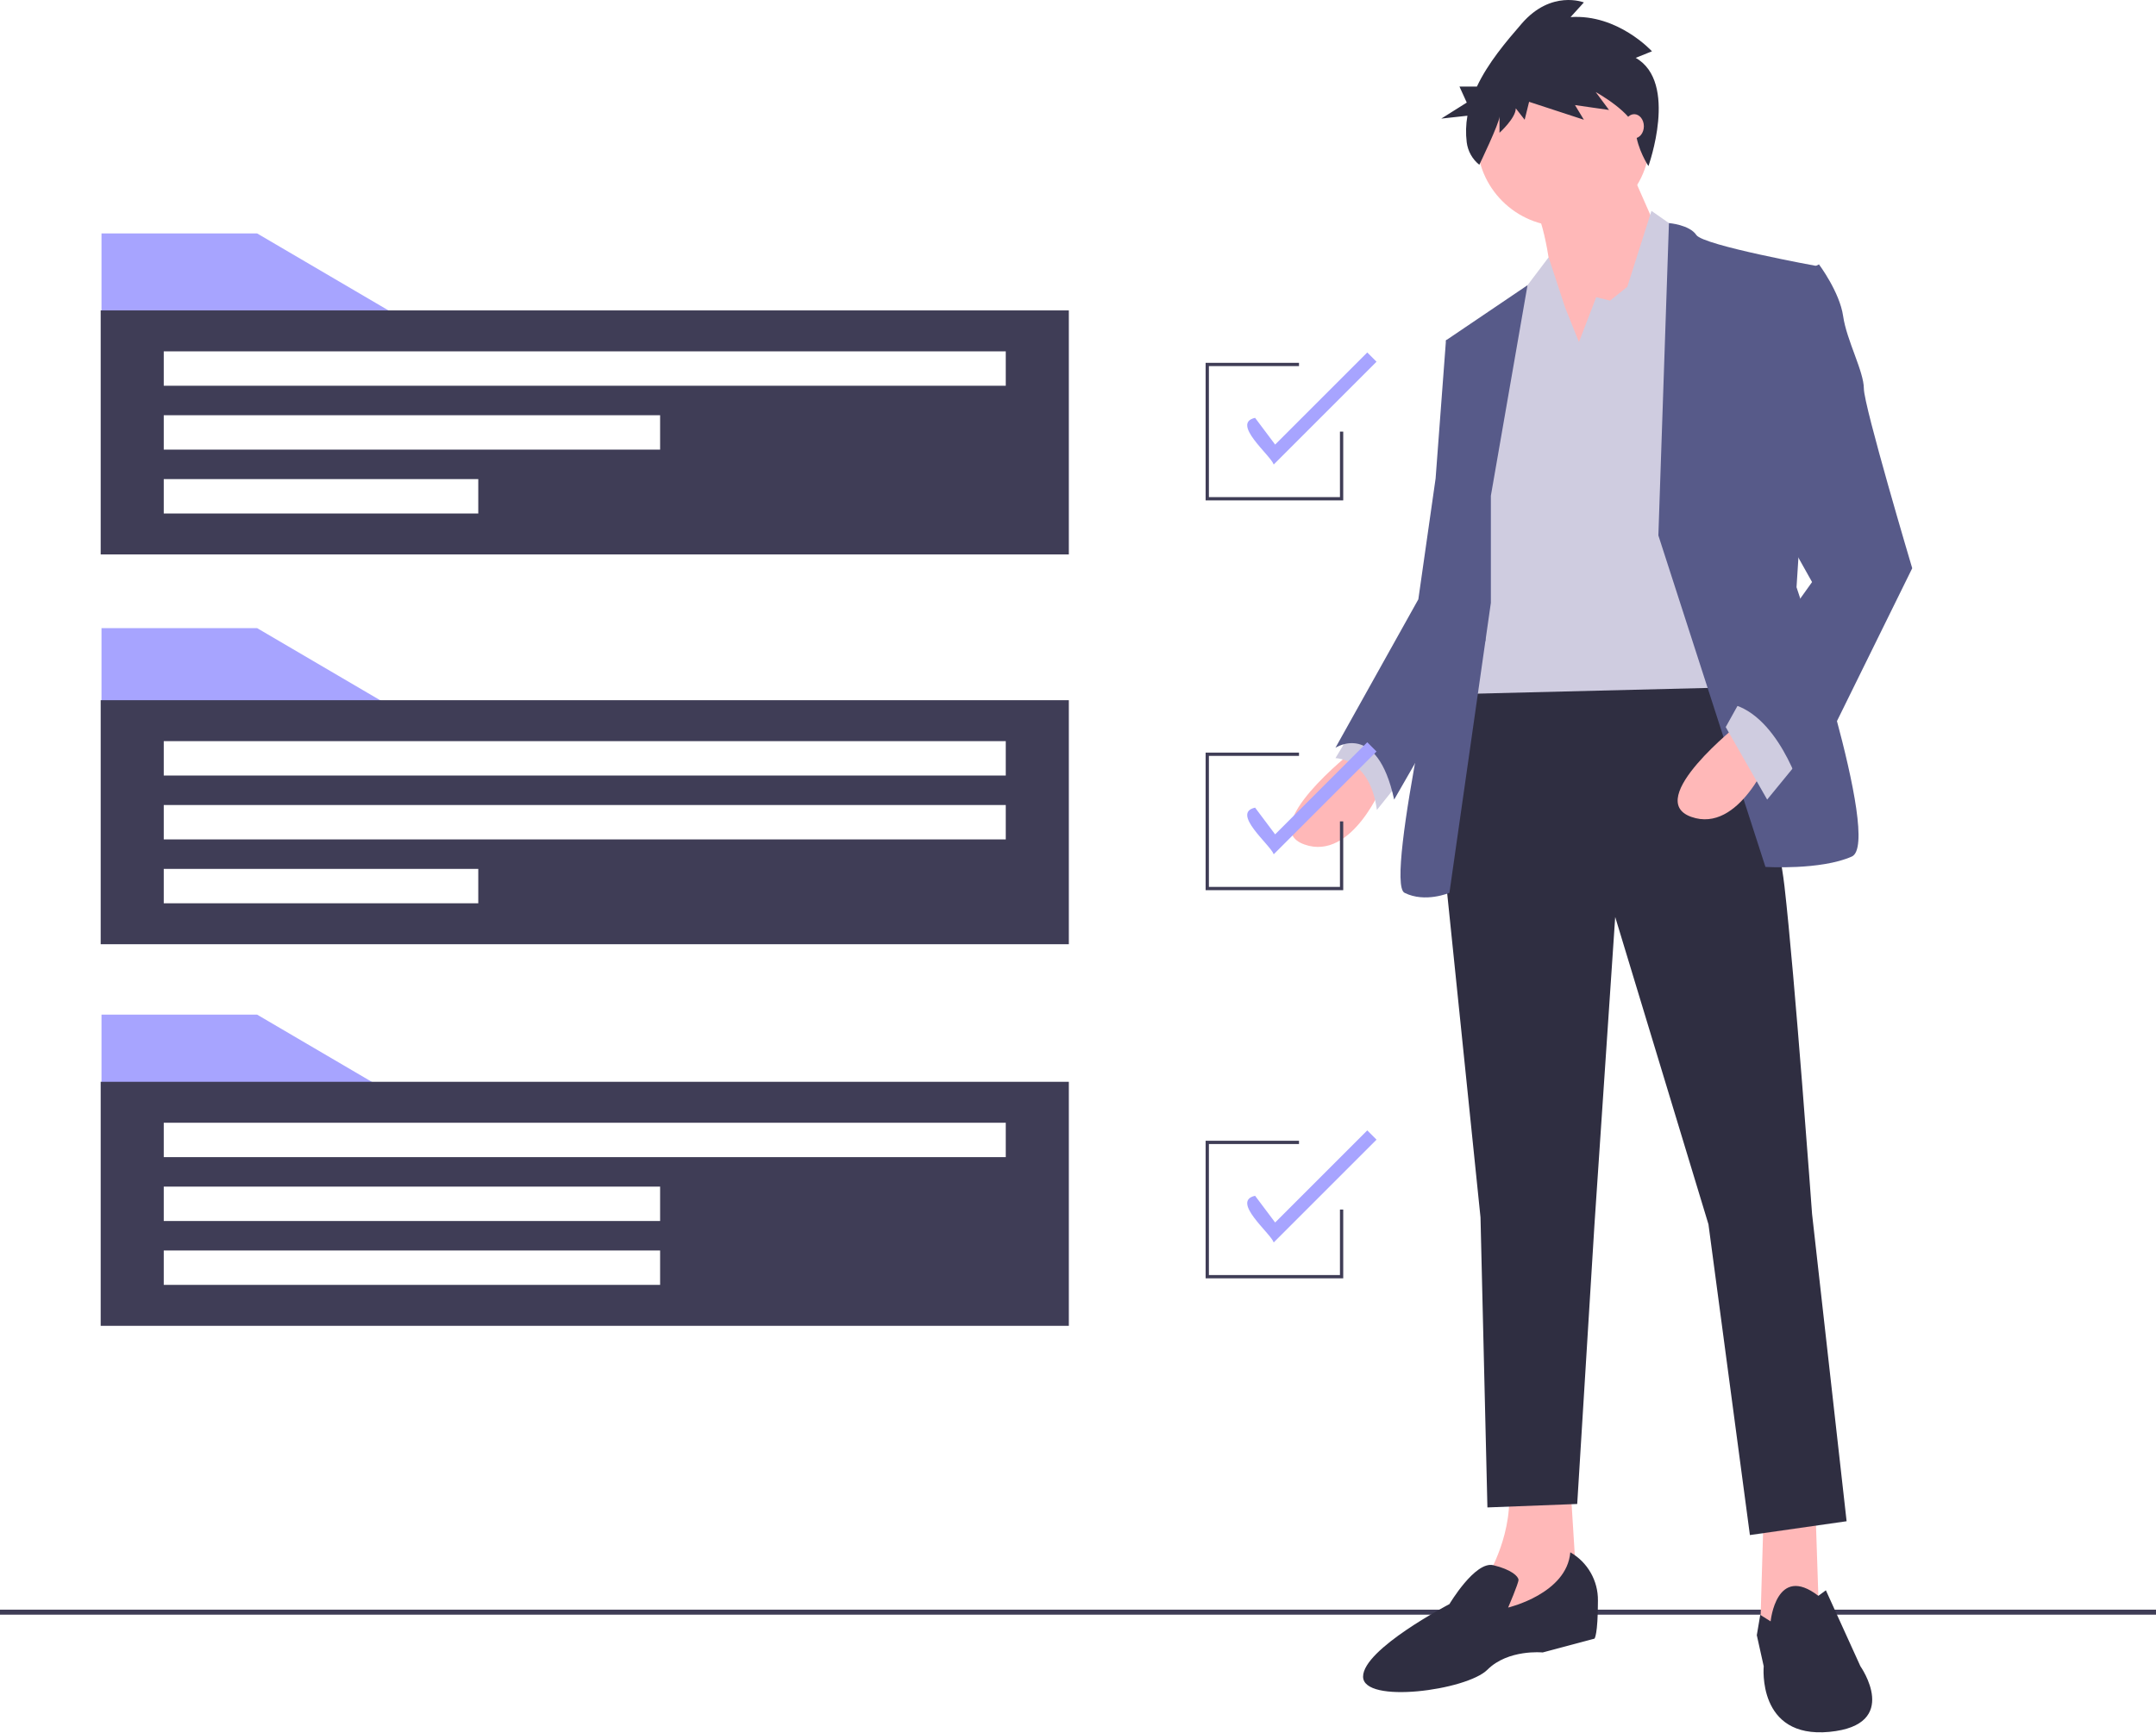
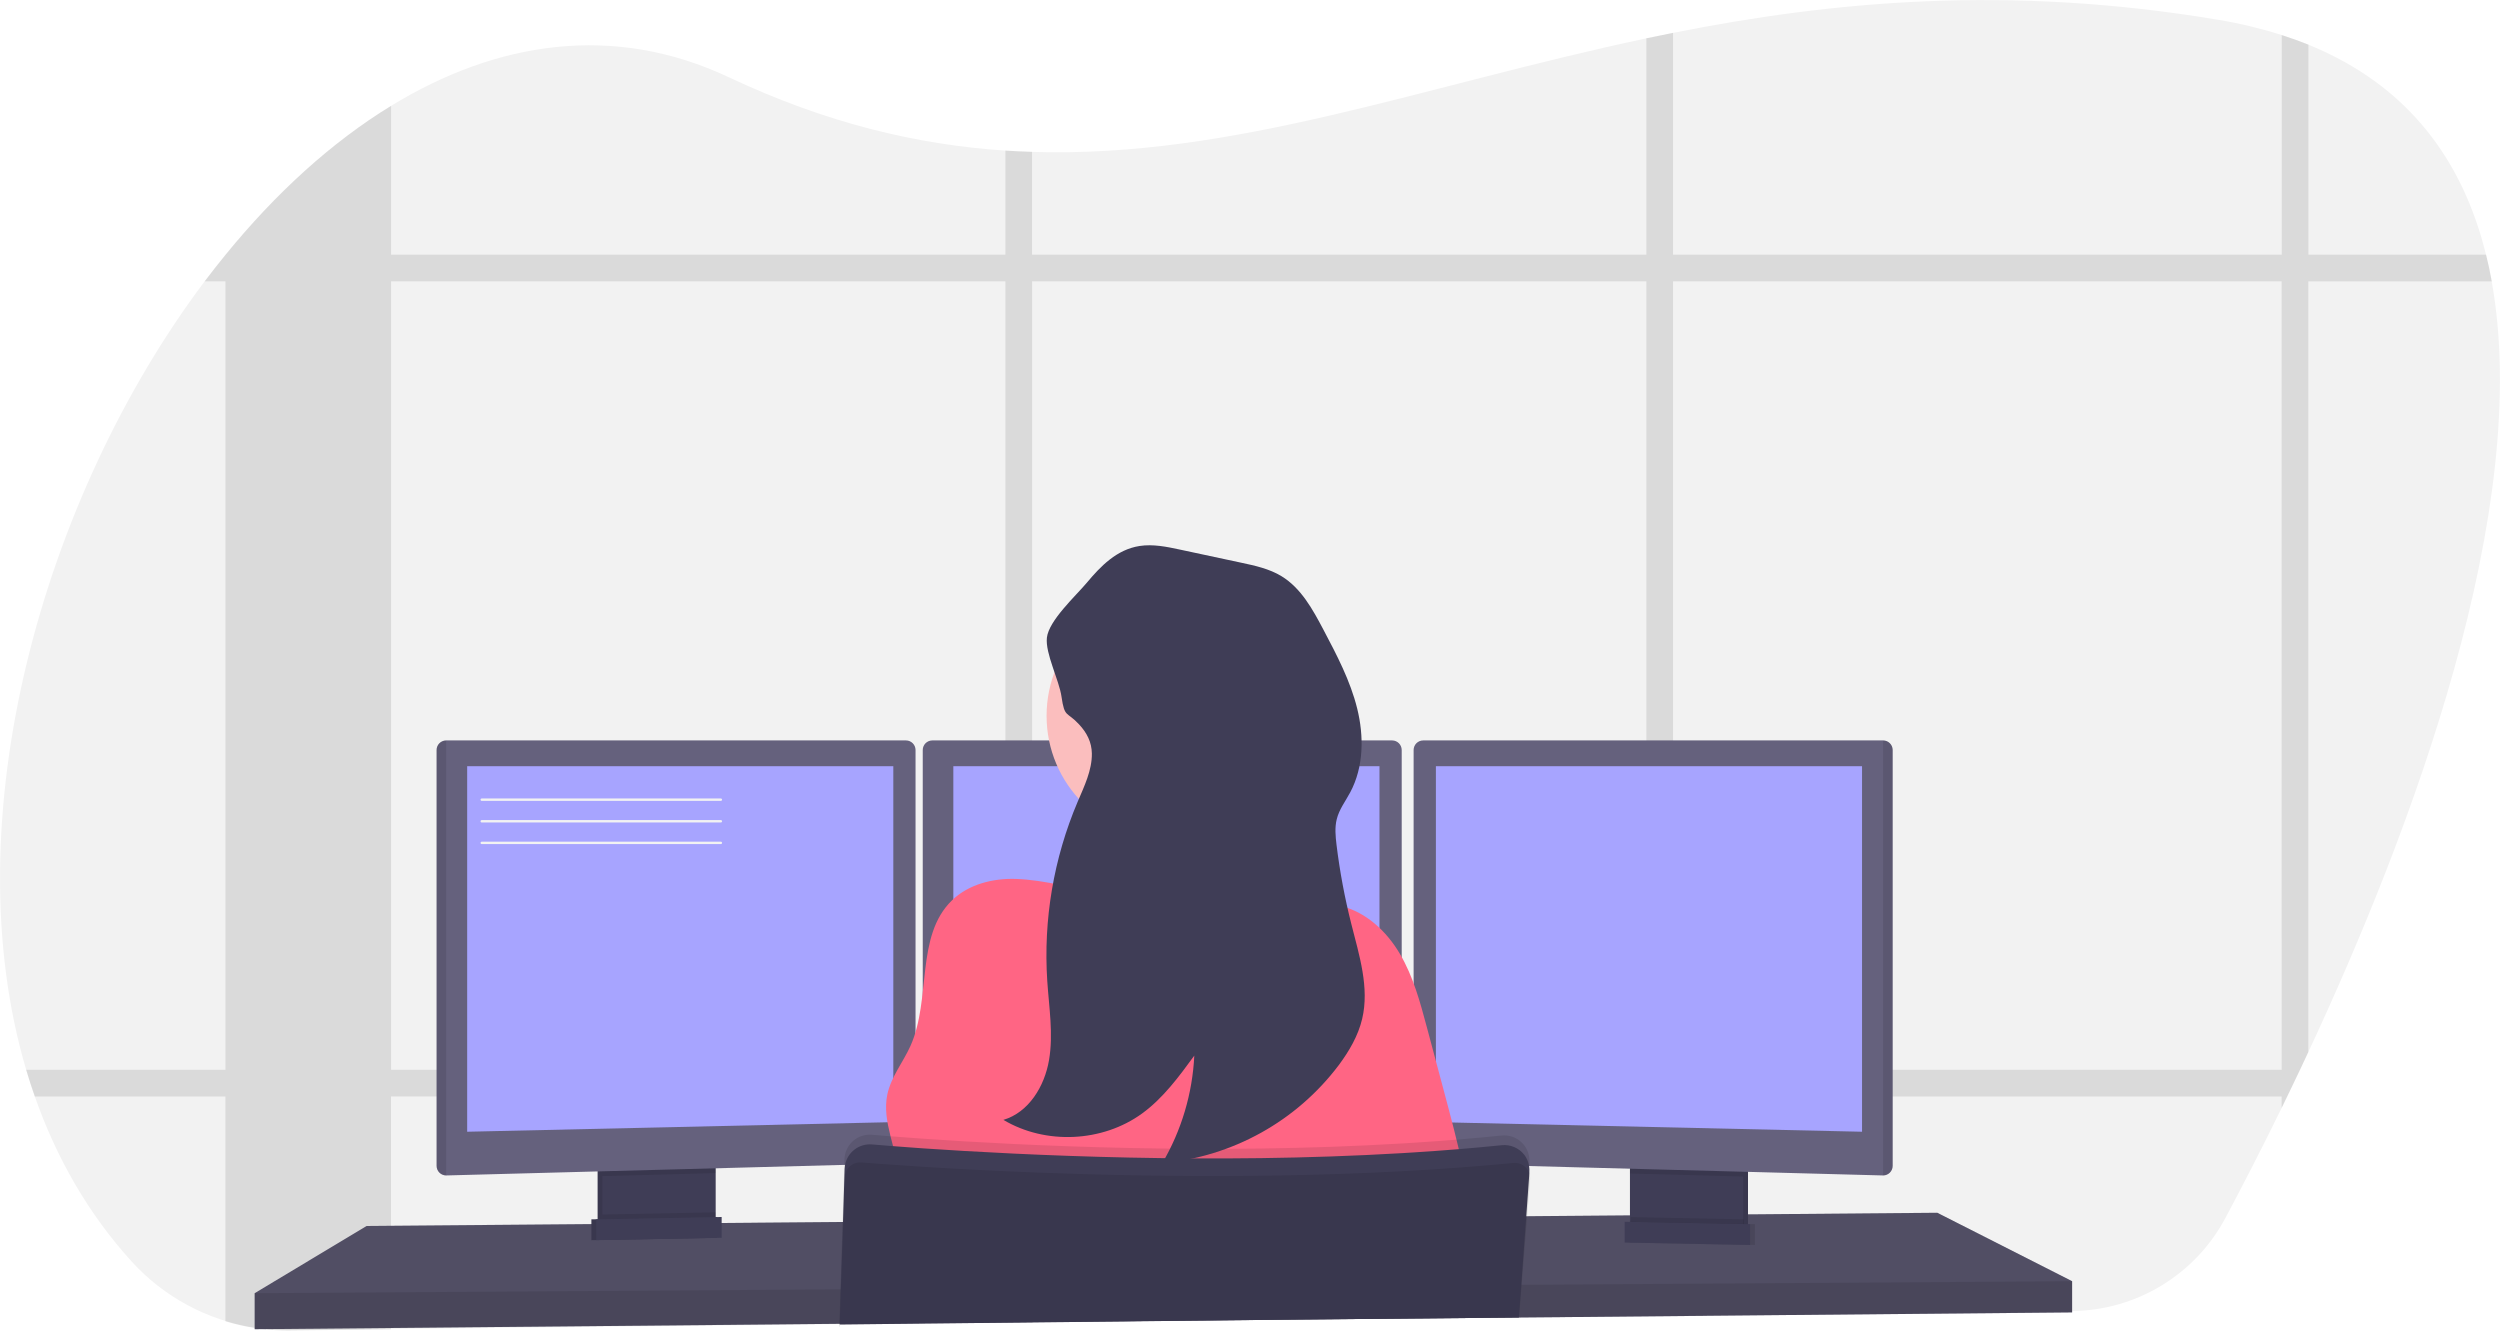
- <svg xmlns="http://www.w3.org/2000/svg" id="b3347a10-18dd-4c71-91c3-38a98340ba03" data-name="Layer 1" width="963.51" height="774.364" viewBox="0 0 963.51 774.364">
-   <rect y="719.526" width="963.51" height="2.241" fill="#3f3d56" />
-   <path d="M722.77,398.628s-43.217,33.956-21.609,41.674,35.5-27.783,35.5-27.783Z" transform="translate(-118.2452 -62.8178)" fill="#ffb8b8" />
-   <path d="M724.313,386.28l-9.261,15.435s15.435,0,18.522,23.152l12.348-15.435Z" transform="translate(-118.2452 -62.8178)" fill="#cfcce0" />
-   <polygon points="811.35 675.375 812.894 721.679 794.372 732.483 786.655 727.853 788.198 675.375 811.35 675.375" fill="#ffb8b8" />
-   <path d="M820.009,725.845l3.087,49.391-43.217,18.522,3.087-26.239s12.348-20.065,9.261-41.674Z" transform="translate(-118.2452 -62.8178)" fill="#ffb8b8" />
-   <path d="M886.378,353.868s24.696,64.826,29.326,104.956,12.348,146.63,12.348,146.63L943.487,742.823l-43.217,6.174L881.748,610.084,840.074,472.715l-9.261,137.369-7.717,125.021-40.13,1.543-3.087-129.652L762.9,441.846l9.261-78.717Z" transform="translate(-118.2452 -62.8178)" fill="#2f2e41" />
-   <path d="M909.53,787.584s2.532-25.923,21.331-11.418l3.365-2.473,15.435,33.956s18.522,26.239-13.891,29.326-29.326-29.326-29.326-29.326l-3.087-13.891,1.543-9.097Z" transform="translate(-118.2452 -62.8178)" fill="#2f2e41" />
-   <path d="M820.009,756.714a24.521,24.521,0,0,1,12.348,21.609c0,15.435-1.543,16.978-1.543,16.978L807.661,801.475s-15.435-1.543-24.696,7.717-55.565,15.435-55.565,3.087,38.587-32.413,38.587-32.413,11.459-19.352,19.621-17.393,11.249,5.046,11.249,6.589-4.63,12.348-4.63,12.348S818.465,775.236,820.009,756.714Z" transform="translate(-118.2452 -62.8178)" fill="#2f2e41" />
-   <circle cx="698.677" cy="62.616" r="38.587" fill="#ffb8b8" />
-   <path d="M845.476,135.466l16.978,38.587-46.304,66.369s-3.087-72.543-12.348-84.891S845.476,135.466,845.476,135.466Z" transform="translate(-118.2452 -62.8178)" fill="#ffb8b8" />
-   <polygon points="705.622 152.909 713.34 132.844 719.513 134.387 727.231 128.213 738.035 94.257 753.47 105.061 773.535 307.256 648.514 310.343 665.492 169.887 680.927 129.757 692.068 115.028 699.448 137.474 705.622 152.909" fill="#cfcce0" />
-   <path d="M859.367,302.161l4.723-139.62s9.168.707,12.255,5.337,54.022,13.891,54.022,13.891l-9.261,143.543s38.587,114.217,24.696,120.391-38.587,4.63-38.587,4.63Z" transform="translate(-118.2452 -62.8178)" fill="#575a89" />
-   <path d="M784.509,284.411l16.374-94.098-36.439,24.642,9.261,67.913-7.717,46.304S736.661,457.28,745.922,461.911s20.065,0,20.065,0l18.522-129.652Z" transform="translate(-118.2452 -62.8178)" fill="#575a89" />
-   <path d="M775.248,211.868l-10.804,3.087-4.63,61.739-7.717,54.022L715.053,397.085s18.522-12.348,26.239,23.152l40.796-71.026Z" transform="translate(-118.2452 -62.8178)" fill="#575a89" />
-   <path d="M895.639,386.28s-43.217,33.956-21.609,41.674,35.5-27.783,35.5-27.783Z" transform="translate(-118.2452 -62.8178)" fill="#ffb8b8" />
-   <polygon points="803.633 340.441 789.742 357.419 771.22 325.006 778.937 311.115 803.633 340.441" fill="#cfcce0" />
-   <path d="M918.791,187.172l12.348-6.174s9.261,12.348,10.804,23.152,9.261,24.696,9.261,32.413,21.609,80.261,21.609,80.261L923.422,417.15s-10.804-37.043-33.956-40.13L928.052,322.998,906.443,284.411Z" transform="translate(-118.2452 -62.8178)" fill="#575a89" />
-   <path d="M849.225,88.668l7.276-2.913S841.287,69.005,820.119,70.462l5.954-6.554s-14.553-5.826-27.783,9.467c-6.955,8.039-15.001,17.489-20.018,28.135h-7.793l3.252,7.161L762.349,115.832l11.684-1.286a40.018,40.018,0,0,0-.317,11.878,15.369,15.369,0,0,0,5.628,10.054h0s9.024-18.679,9.024-21.592v7.283s7.276-6.554,7.276-10.924l3.969,5.098,1.984-8.011,24.475,8.011-3.969-6.554,15.214,2.185-5.954-8.011s17.199,9.467,17.86,17.478c.661,8.011,5.696,15.602,5.696,15.602S868.408,99.592,849.225,88.668Z" transform="translate(-118.2452 -62.8178)" fill="#2f2e41" />
-   <ellipse cx="730.318" cy="56.442" rx="4.322" ry="5.402" fill="#ffb8b8" />
-   <polygon points="178.601 318.118 45.361 318.118 45.361 280.782 114.91 280.782 178.601 318.118" fill="#a7a4ff" />
-   <path d="M163.24,375.811V484.893H595.905V375.811ZM331.987,466.591H191.426V451.217H331.987ZM567.72,438.039h-376.294V422.665h376.294Zm0-28.551h-376.294V394.114h376.294Z" transform="translate(-118.2452 -62.8178)" fill="#3f3d56" />
-   <polygon points="178.601 141.685 45.361 141.685 45.361 104.348 114.91 104.348 178.601 141.685" fill="#a7a4ff" />
-   <path d="M163.24,201.574V310.655H595.905V201.574ZM331.987,292.353H191.426V276.979H331.987Zm81.262-28.551H191.426V248.428H413.249Zm154.471-28.551h-376.294V219.876h376.294Z" transform="translate(-118.2452 -62.8178)" fill="#3f3d56" />
-   <polygon points="178.601 490.891 45.361 490.891 45.361 453.555 114.91 453.555 178.601 490.891" fill="#a7a4ff" />
-   <path d="M163.24,546.388V655.47H595.905V546.388Zm250.009,90.779H191.426V621.793H413.249Zm0-28.551H191.426V593.242H413.249Zm154.471-28.551h-376.294V564.69h376.294Z" transform="translate(-118.2452 -62.8178)" fill="#3f3d56" />
-   <polygon points="600.285 223.679 538.789 223.679 538.789 162.183 580.519 162.183 580.519 163.647 540.254 163.647 540.254 222.215 598.821 222.215 598.821 192.931 600.285 192.931 600.285 223.679" fill="#3f3d56" />
-   <path d="M687.466,270.456c-1.421-4.196-19.242-18.46-8.322-20.857l8.955,11.941,41.172-41.171,4.141,4.141Z" transform="translate(-118.2452 -62.8178)" fill="#a7a4ff" />
-   <polygon points="600.285 397.916 538.789 397.916 538.789 336.42 580.519 336.42 580.519 337.885 540.254 337.885 540.254 396.452 598.821 396.452 598.821 367.168 600.285 367.168 600.285 397.916" fill="#3f3d56" />
-   <path d="M687.466,444.694c-1.421-4.196-19.242-18.46-8.322-20.857l8.955,11.941,41.172-41.171,4.141,4.141Z" transform="translate(-118.2452 -62.8178)" fill="#a7a4ff" />
-   <polygon points="600.285 571.421 538.789 571.421 538.789 509.926 580.519 509.926 580.519 511.39 540.254 511.39 540.254 569.957 598.821 569.957 598.821 540.673 600.285 540.673 600.285 571.421" fill="#3f3d56" />
-   <path d="M687.466,618.199c-1.421-4.196-19.242-18.46-8.322-20.857l8.955,11.941,41.172-41.171,4.141,4.141Z" transform="translate(-118.2452 -62.8178)" fill="#a7a4ff" />
+ <svg xmlns="http://www.w3.org/2000/svg" id="e6d15d18-a685-4480-ac2b-bd578043a679" data-name="Layer 1" width="1041.32" height="554.17" viewBox="0 0 1041.32 554.17">
+   <path d="M1040.82,611.12q-1.74,3.75-3.47,7.4-2.7,5.67-5.33,11.12c-.78,1.61-1.56,3.19-2.32,4.77-8.6,17.57-16.63,33.11-23.45,45.89A73.21,73.21,0,0,1,942.44,719l-151.65,1.65h-1.6l-13,.14-11.12.12-34.1.37-1.38,0-17.36.19h-.53l-107,1.16-95.51,1-11.11.12-69,.75H429l-44.75.48h-.48l-141.5,1.53-42.33.46a88,88,0,0,1-10.79-.54h0c-1.22-.14-2.44-.3-3.65-.49a87.38,87.38,0,0,1-51.29-27.54C116,678.37,102.75,655,93.85,629.64q-1.93-5.49-3.6-11.12C59.44,514.37,97,380,164.6,290.08q4.25-5.64,8.64-11l.07-.08c20.79-25.52,44.1-46.84,68.93-62,44-26.91,92.75-34.49,140.7-11.9,40.57,19.12,78.45,28.11,115.17,30.55,3.71.24,7.42.42,11.11.53,84.23,2.65,163.17-27.7,255.87-47.29,3.69-.78,7.39-1.55,11.12-2.28,66.13-13.16,139.49-20.1,226.73-5.51a189.09,189.09,0,0,1,26.76,6.4q5.77,1.86,11.12,4c41.64,16.94,64.35,48.24,74,87.46q1.37,5.46,2.37,11.11C1134.3,384.41,1084.19,518.23,1040.82,611.12Z" transform="translate(-79.34 -172.91)" fill="#f2f2f2" />
+   <path d="M576.36,618.52a95.22,95.22,0,0,1-1.87,11.12h93.7V618.52Zm-78.25,62.81,11.11-.09V653.77c-3.81-.17-7.52-.34-11.11-.52ZM265.19,618.52v11.12h198.5V618.52ZM1114.87,279h-74V191.51q-5.35-2.17-11.12-4V279H776.21V186.58c-3.73.73-7.43,1.5-11.12,2.28V279H509.22V236.15c-3.69-.11-7.4-.29-11.11-.53V279H242.24V217c-24.83,15.16-48.14,36.48-68.93,62h-.07v.08q-4.4,5.4-8.64,11h8.64V618.52h-83q1.66,5.63,3.6,11.12h79.39v93.62a87,87,0,0,0,12.2,2.79c1.21.19,2.43.35,3.65.49h0a88,88,0,0,0,10.79.54l42.33-.46v-97H498.11v94.21l11.11-.12V629.64H765.09V721l11.12-.12V629.64H1029.7v4.77c.76-1.58,1.54-3.16,2.32-4.77q2.63-5.45,5.33-11.12,1.73-3.64,3.47-7.4v-321h76.42Q1116.23,284.43,1114.87,279ZM242.24,618.52V290.08H498.11V618.52Zm267,0V290.08H765.09V618.52Zm520.48,0H776.21V290.08H1029.7Z" transform="translate(-79.34 -172.91)" opacity="0.1" />
+   <polygon points="863.09 533.65 863.09 546.65 711.17 548.05 709.55 548.08 651.81 548.61 650.43 548.63 632.88 548.78 632.36 548.78 525.38 549.77 349.77 551.4 349.62 551.4 304.97 551.82 304.49 551.83 106.09 553.65 106.09 538.65 152.74 510.65 246.34 509.87 248.34 509.86 249 509.85 251 509.82 295.94 509.45 297.95 509.44 298.59 509.43 300.59 509.42 315 509.3 315.38 509.29 350.93 508.99 351.22 508.99 628.62 506.65 635.41 506.6 636.09 506.6 641.27 506.55 678.92 506.24 680.92 506.21 682.77 506.19 683.73 506.19 695.44 506.1 697.76 506.07 700.87 506.05 710.62 505.96 726.09 505.83 728.09 505.81 731.57 505.79 732.22 505.79 806.93 505.15 863.09 533.65" fill="#65617d" />
+   <polygon points="863.09 533.65 863.09 546.65 711.17 548.05 709.55 548.08 651.81 548.61 650.43 548.63 632.88 548.78 632.36 548.78 525.38 549.77 349.77 551.4 349.62 551.4 304.97 551.82 304.49 551.83 106.09 553.65 106.09 538.65 152.74 510.65 246.34 509.87 248.34 509.86 249 509.85 251 509.82 295.94 509.45 297.95 509.44 298.59 509.43 300.59 509.42 315 509.3 315.38 509.29 350.93 508.99 351.22 508.99 628.62 506.65 635.41 506.6 636.09 506.6 641.27 506.55 678.92 506.24 680.92 506.21 682.77 506.19 683.73 506.19 695.44 506.1 697.76 506.07 700.87 506.05 710.62 505.96 726.09 505.83 728.09 505.81 731.57 505.79 732.22 505.79 806.93 505.15 863.09 533.65" opacity="0.2" />
+   <path d="M375.44,656.57v24.49a6.13,6.13,0,0,1-3.5,5.54,6,6,0,0,1-2.5.6l-34.9.74a6,6,0,0,1-2.7-.57,6.12,6.12,0,0,1-3.57-5.57V656.57Z" transform="translate(-79.34 -172.91)" fill="#3f3d56" />
+   <path d="M375.44,656.57v24.49a6.13,6.13,0,0,1-3.5,5.54,6,6,0,0,1-2.5.6l-34.9.74a6,6,0,0,1-2.7-.57,6.12,6.12,0,0,1-3.57-5.57V656.57Z" transform="translate(-79.34 -172.91)" opacity="0.1" />
+   <path d="M377.44,656.57v24.49a6.13,6.13,0,0,1-3.5,5.54,6,6,0,0,1-2.5.6l-34.9.74a6,6,0,0,1-2.7-.57,6.12,6.12,0,0,1-3.57-5.57V656.57Z" transform="translate(-79.34 -172.91)" fill="#3f3d56" />
+   <rect x="680.92" y="483.65" width="47.17" height="31.5" fill="#3f3d56" />
+   <rect x="680.92" y="483.65" width="47.17" height="31.5" opacity="0.1" />
+   <rect x="678.92" y="483.65" width="47.17" height="31.5" fill="#3f3d56" />
+   <polygon points="298.09 483.65 298.09 488.62 250.92 489.88 250.92 483.65 298.09 483.65" opacity="0.1" />
+   <path d="M460.69,485.27v168.2a4,4,0,0,1-3.85,3.95l-191.65,5.1h-.05a4,4,0,0,1-3.95-3.95V485.27a4,4,0,0,1,3.95-3.95h191.6A4,4,0,0,1,460.69,485.27Z" transform="translate(-79.34 -172.91)" fill="#65617d" />
+   <path d="M265.19,481.32v181.2h-.05a4,4,0,0,1-3.95-3.95V485.27a4,4,0,0,1,3.95-3.95Z" transform="translate(-79.34 -172.91)" opacity="0.1" />
+   <polygon points="194.59 319.15 372.09 319.15 372.09 467.4 194.59 471.4 194.59 319.15" fill="#a7a4ff" />
+   <polygon points="726.09 483.65 726.09 490.06 678.92 488.8 678.92 483.65 726.09 483.65" opacity="0.1" />
+   <path d="M867.69,485.27v173.3a4,4,0,0,1-4,3.95h0L672,657.42a4,4,0,0,1-3.85-3.95V485.27a4,4,0,0,1,3.95-3.95h191.6A4,4,0,0,1,867.69,485.27Z" transform="translate(-79.34 -172.91)" fill="#65617d" />
+   <path d="M867.69,485.27v173.3a4,4,0,0,1-4,3.95h0V481.32h0A4,4,0,0,1,867.69,485.27Z" transform="translate(-79.34 -172.91)" opacity="0.1" />
+   <polygon points="775.59 319.15 598.09 319.15 598.09 467.4 775.59 471.4 775.59 319.15" fill="#a7a4ff" />
+   <path d="M663.19,485.27v168.2a4,4,0,0,1-3.85,3.95l-191.65,5.1h0a4,4,0,0,1-4-3.95V485.27a4,4,0,0,1,3.95-3.95h191.6A4,4,0,0,1,663.19,485.27Z" transform="translate(-79.34 -172.91)" fill="#65617d" />
+   <polygon points="397.09 319.15 574.59 319.15 574.59 467.4 397.09 471.4 397.09 319.15" fill="#a7a4ff" />
+   <polygon points="863.09 533.65 863.09 546.65 711.17 548.05 709.55 548.08 651.81 548.61 650.43 548.63 632.88 548.78 632.36 548.78 525.38 549.77 349.77 551.4 349.62 551.4 304.97 551.82 304.49 551.83 106.09 553.65 106.09 538.65 308.6 537.32 309.08 537.32 350.07 537.04 350.26 537.04 633.34 535.17 633.63 535.17 633.8 535.16 634.27 535.16 639.06 535.13 640.52 535.13 715.01 534.63 719.41 534.61 720.39 534.6 863.09 533.65" opacity="0.1" />
+   <circle cx="487.26" cy="298.15" r="51.33" fill="#fbbebe" />
+   <path d="M617.94,550.07s-99.5,12-90,0c3.44-4.34,4.39-17.2,4.2-31.85-.06-4.45-.22-9.06-.45-13.65-1.1-22-3.75-43.5-3.75-43.5s87-41,77-8.5c-4,13.13-2.69,31.57.35,48.88.89,5.05,1.92,10,3,14.7A344.67,344.67,0,0,0,617.94,550.07Z" transform="translate(-79.34 -172.91)" fill="#fbbebe" />
+   <path d="M585.47,546c11.51-2.13,23.7-6,34.53-1.54,2.85,1.17,5.47,2.88,8.39,3.86s6.12,1.22,9.16,1.91c10.68,2.42,19.34,10.55,24.9,20s8.44,20.14,11.26,30.72l6.9,25.83c6,22.45,12,45.09,13.39,68.3a2437.62,2437.62,0,0,1-250.84,1.43c5.44-10.34,11-21.31,10.54-33s-7.19-23.22-4.76-34.74c1.55-7.34,6.57-13.39,9.64-20.22,8.75-19.52,1.94-45.79,17.32-60.65,6.92-6.68,17-9.21,26.63-8.89,12.28.41,24.85,4.24,37,6.11C555.09,547.48,569.79,548.88,585.47,546Z" transform="translate(-79.34 -172.91)" fill="#ff6584" />
+   <path d="M716.37,657.17l-.1,1.43v.1l-.17,2.3-1.33,18.51-1.61,22.3-.46,6.28-1,13.44v.17l-107,1L429.11,724.6l0,.84h-.14l0-.84v-.28l.45-14.36.86-28.06.74-23.79.07-2.37a10.53,10.53,0,0,1,11.42-10.17c4.72.4,10.85.89,18.18,1.41l3,.22c42.33,2.94,120.56,6.74,199.5,2,1.66-.09,3.33-.19,5-.31,12.24-.77,24.47-1.76,36.58-3a10.53,10.53,0,0,1,11.6,11.23Z" transform="translate(-79.34 -172.91)" opacity="0.1" />
+   <path d="M429.08,725.44l0-.84,175.62-1.91,107-1H712v-.17l1-13.44.43-6,1.64-22.61,1.29-17.9,0-.44a10.62,10.62,0,0,0-.11-2.47.3.3,0,0,0,0-.1,10.39,10.39,0,0,0-2-4.64,10.54,10.54,0,0,0-9.42-4c-12.11,1.24-24.34,2.23-36.58,3-1.67.12-3.34.22-5,.31-78.94,4.69-157.17.89-199.5-2l-3-.22c-7.33-.52-13.46-1-18.18-1.41a10.54,10.54,0,0,0-11.24,8.53,11,11,0,0,0-.18,1.64l-.68,22.16L429.54,710l-.44,14.36v.28l0,.84Z" transform="translate(-79.34 -172.91)" fill="#3f3d56" />
+   <path d="M716.67,664.18l-1.23,15.33-1.83,22.85-.46,5.72-1,12.81-.06.64v.17h0l-.15,1.48.11-1.48h-.29l-107,1L429.11,724.6v-.28l.49-14.36,1-28.06.64-18.65A6.36,6.36,0,0,1,434.3,658a6.25,6.25,0,0,1,3.78-.9c2.1.17,4.68.37,7.69.59,4.89.36,10.92.78,17.94,1.22,13,.82,29.31,1.7,48,2.42,52,2,122.2,2.67,188.88-3.17,3-.26,6.1-.55,9.13-.84a6.26,6.26,0,0,1,3.48.66,5.16,5.16,0,0,1,.86.54,6.14,6.14,0,0,1,2,2.46,3.56,3.56,0,0,1,.25.61A6.28,6.28,0,0,1,716.67,664.18Z" transform="translate(-79.34 -172.91)" opacity="0.1" />
+   <path d="M377.44,677.87v3.19a6.13,6.13,0,0,1-3.5,5.54l-40.1.77a6.12,6.12,0,0,1-3.57-5.57v-3Z" transform="translate(-79.34 -172.91)" opacity="0.1" />
+   <polygon points="298.59 515.57 246.34 516.57 246.34 507.9 298.59 506.9 298.59 515.57" fill="#3f3d56" />
+   <polygon points="298.59 515.57 246.34 516.57 246.34 507.9 298.59 506.9 298.59 515.57" opacity="0.1" />
+   <polygon points="300.59 515.57 248.34 516.57 248.34 507.9 300.59 506.9 300.59 515.57" fill="#3f3d56" />
+   <path d="M758.56,679.87v3.19a6.13,6.13,0,0,0,3.5,5.54l40.1.77a6.12,6.12,0,0,0,3.57-5.57v-3Z" transform="translate(-79.34 -172.91)" opacity="0.1" />
+   <polygon points="678.72 517.57 730.97 518.57 730.97 509.9 678.72 508.9 678.72 517.57" opacity="0.1" />
+   <polygon points="676.72 517.57 728.97 518.57 728.97 509.9 676.72 508.9 676.72 517.57" fill="#3f3d56" />
+   <path d="M534.13,486.79c.08,7-3.16,13.6-5.91,20.07a163.49,163.49,0,0,0-12.66,74.71c.73,11,2.58,22,.73,32.9s-8.43,21.77-19,24.9c17.53,10.45,41.26,9.35,57.76-2.66,8.79-6.4,15.34-15.33,21.75-24.11a97.86,97.86,0,0,1-13.31,44.75A103.43,103.43,0,0,0,637,616.53c4.31-5.81,8.06-12.19,9.72-19.23,3.09-13-1.22-26.51-4.51-39.5a266.06,266.06,0,0,1-6.17-33c-.43-3.56-.78-7.22.1-10.7,1-4.07,3.67-7.51,5.64-11.22,5.6-10.54,5.73-23.3,2.86-34.88s-8.49-22.26-14.06-32.81c-4.46-8.46-9.3-17.31-17.46-22.28-5.1-3.1-11-4.39-16.88-5.64l-25.37-5.43c-5.55-1.19-11.26-2.38-16.87-1.51-9.47,1.48-16.14,8.32-22,15.34-4.59,5.46-15.81,15.71-16.6,22.86-.72,6.59,5.1,17.63,6.09,24.58,1.3,9,2.22,6,7.3,11.52C532,478.05,534.07,482,534.13,486.79Z" transform="translate(-79.34 -172.91)" fill="#3f3d56" />
+   <path d="M379.6,506.5H280a.5.5,0,0,1,0-1h99.6a.5.5,0,0,1,0,1Z" transform="translate(-79.34 -172.91)" fill="#f2f2f2" />
+   <path d="M379.6,515.5H280a.5.5,0,0,1,0-1h99.6a.5.5,0,0,1,0,1Z" transform="translate(-79.34 -172.91)" fill="#f2f2f2" />
+   <path d="M379.6,524.5H280a.5.5,0,0,1,0-1h99.6a.5.5,0,0,1,0,1Z" transform="translate(-79.34 -172.91)" fill="#f2f2f2" />
</svg>
